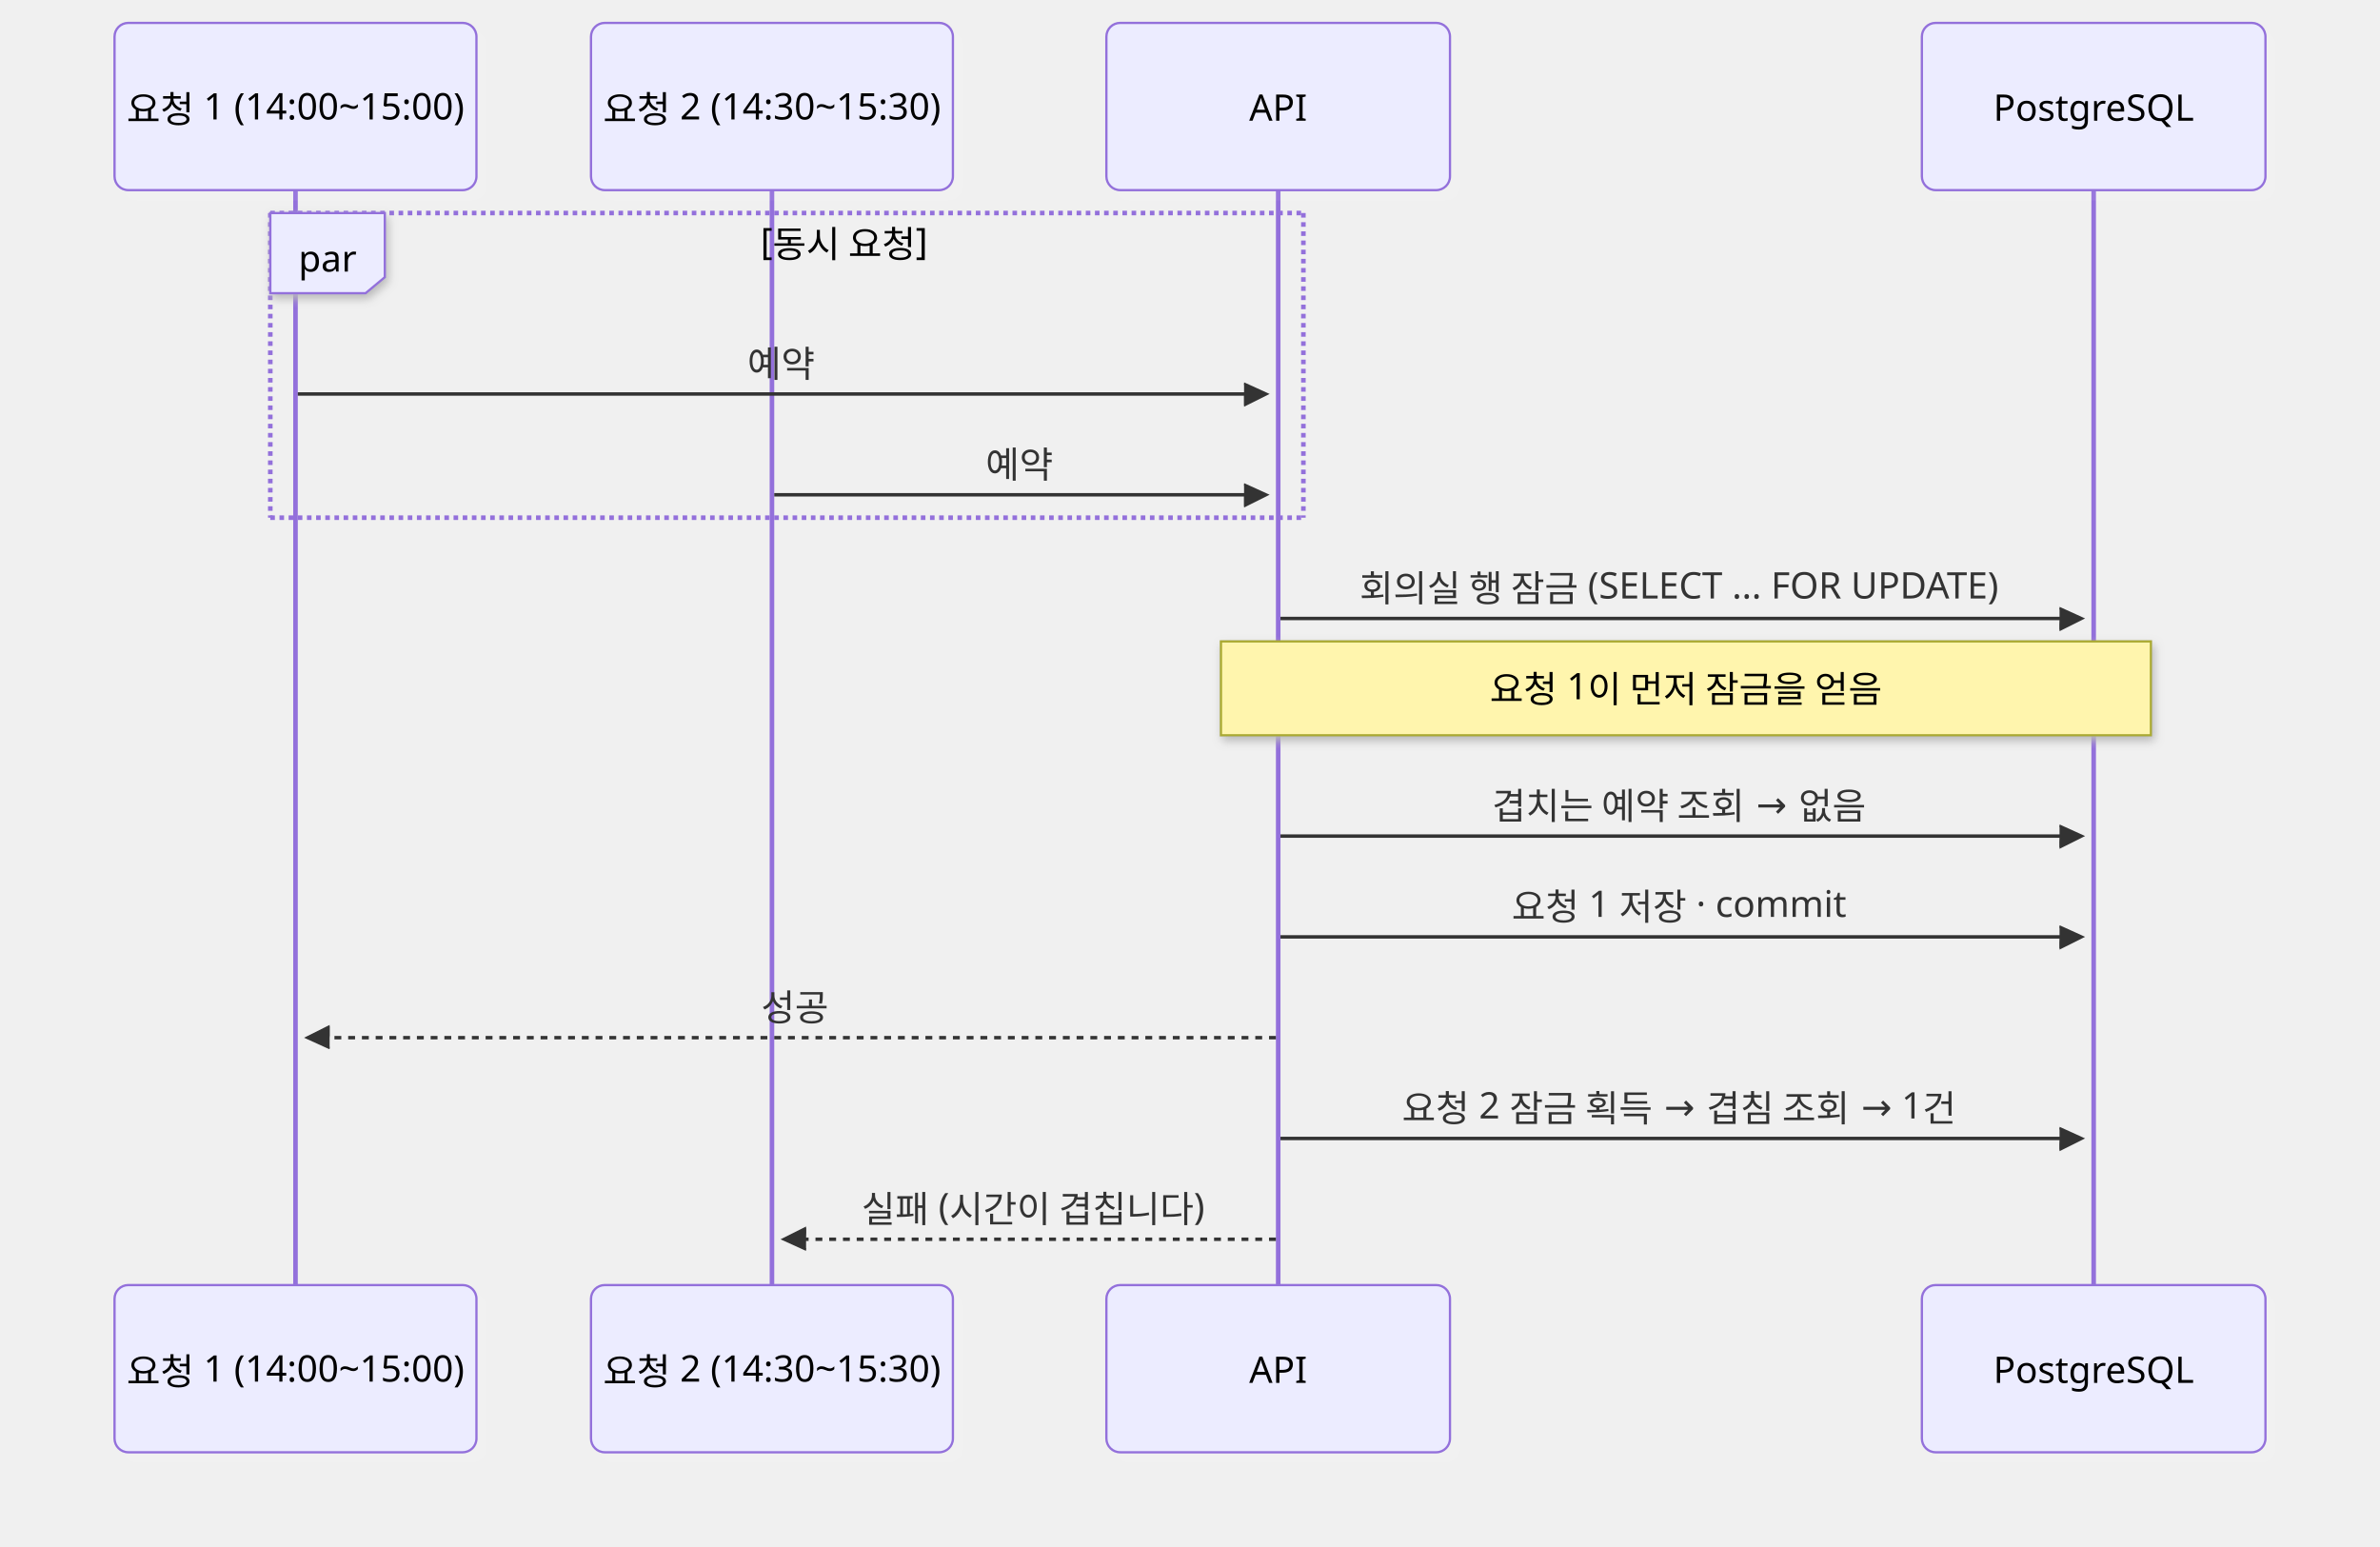
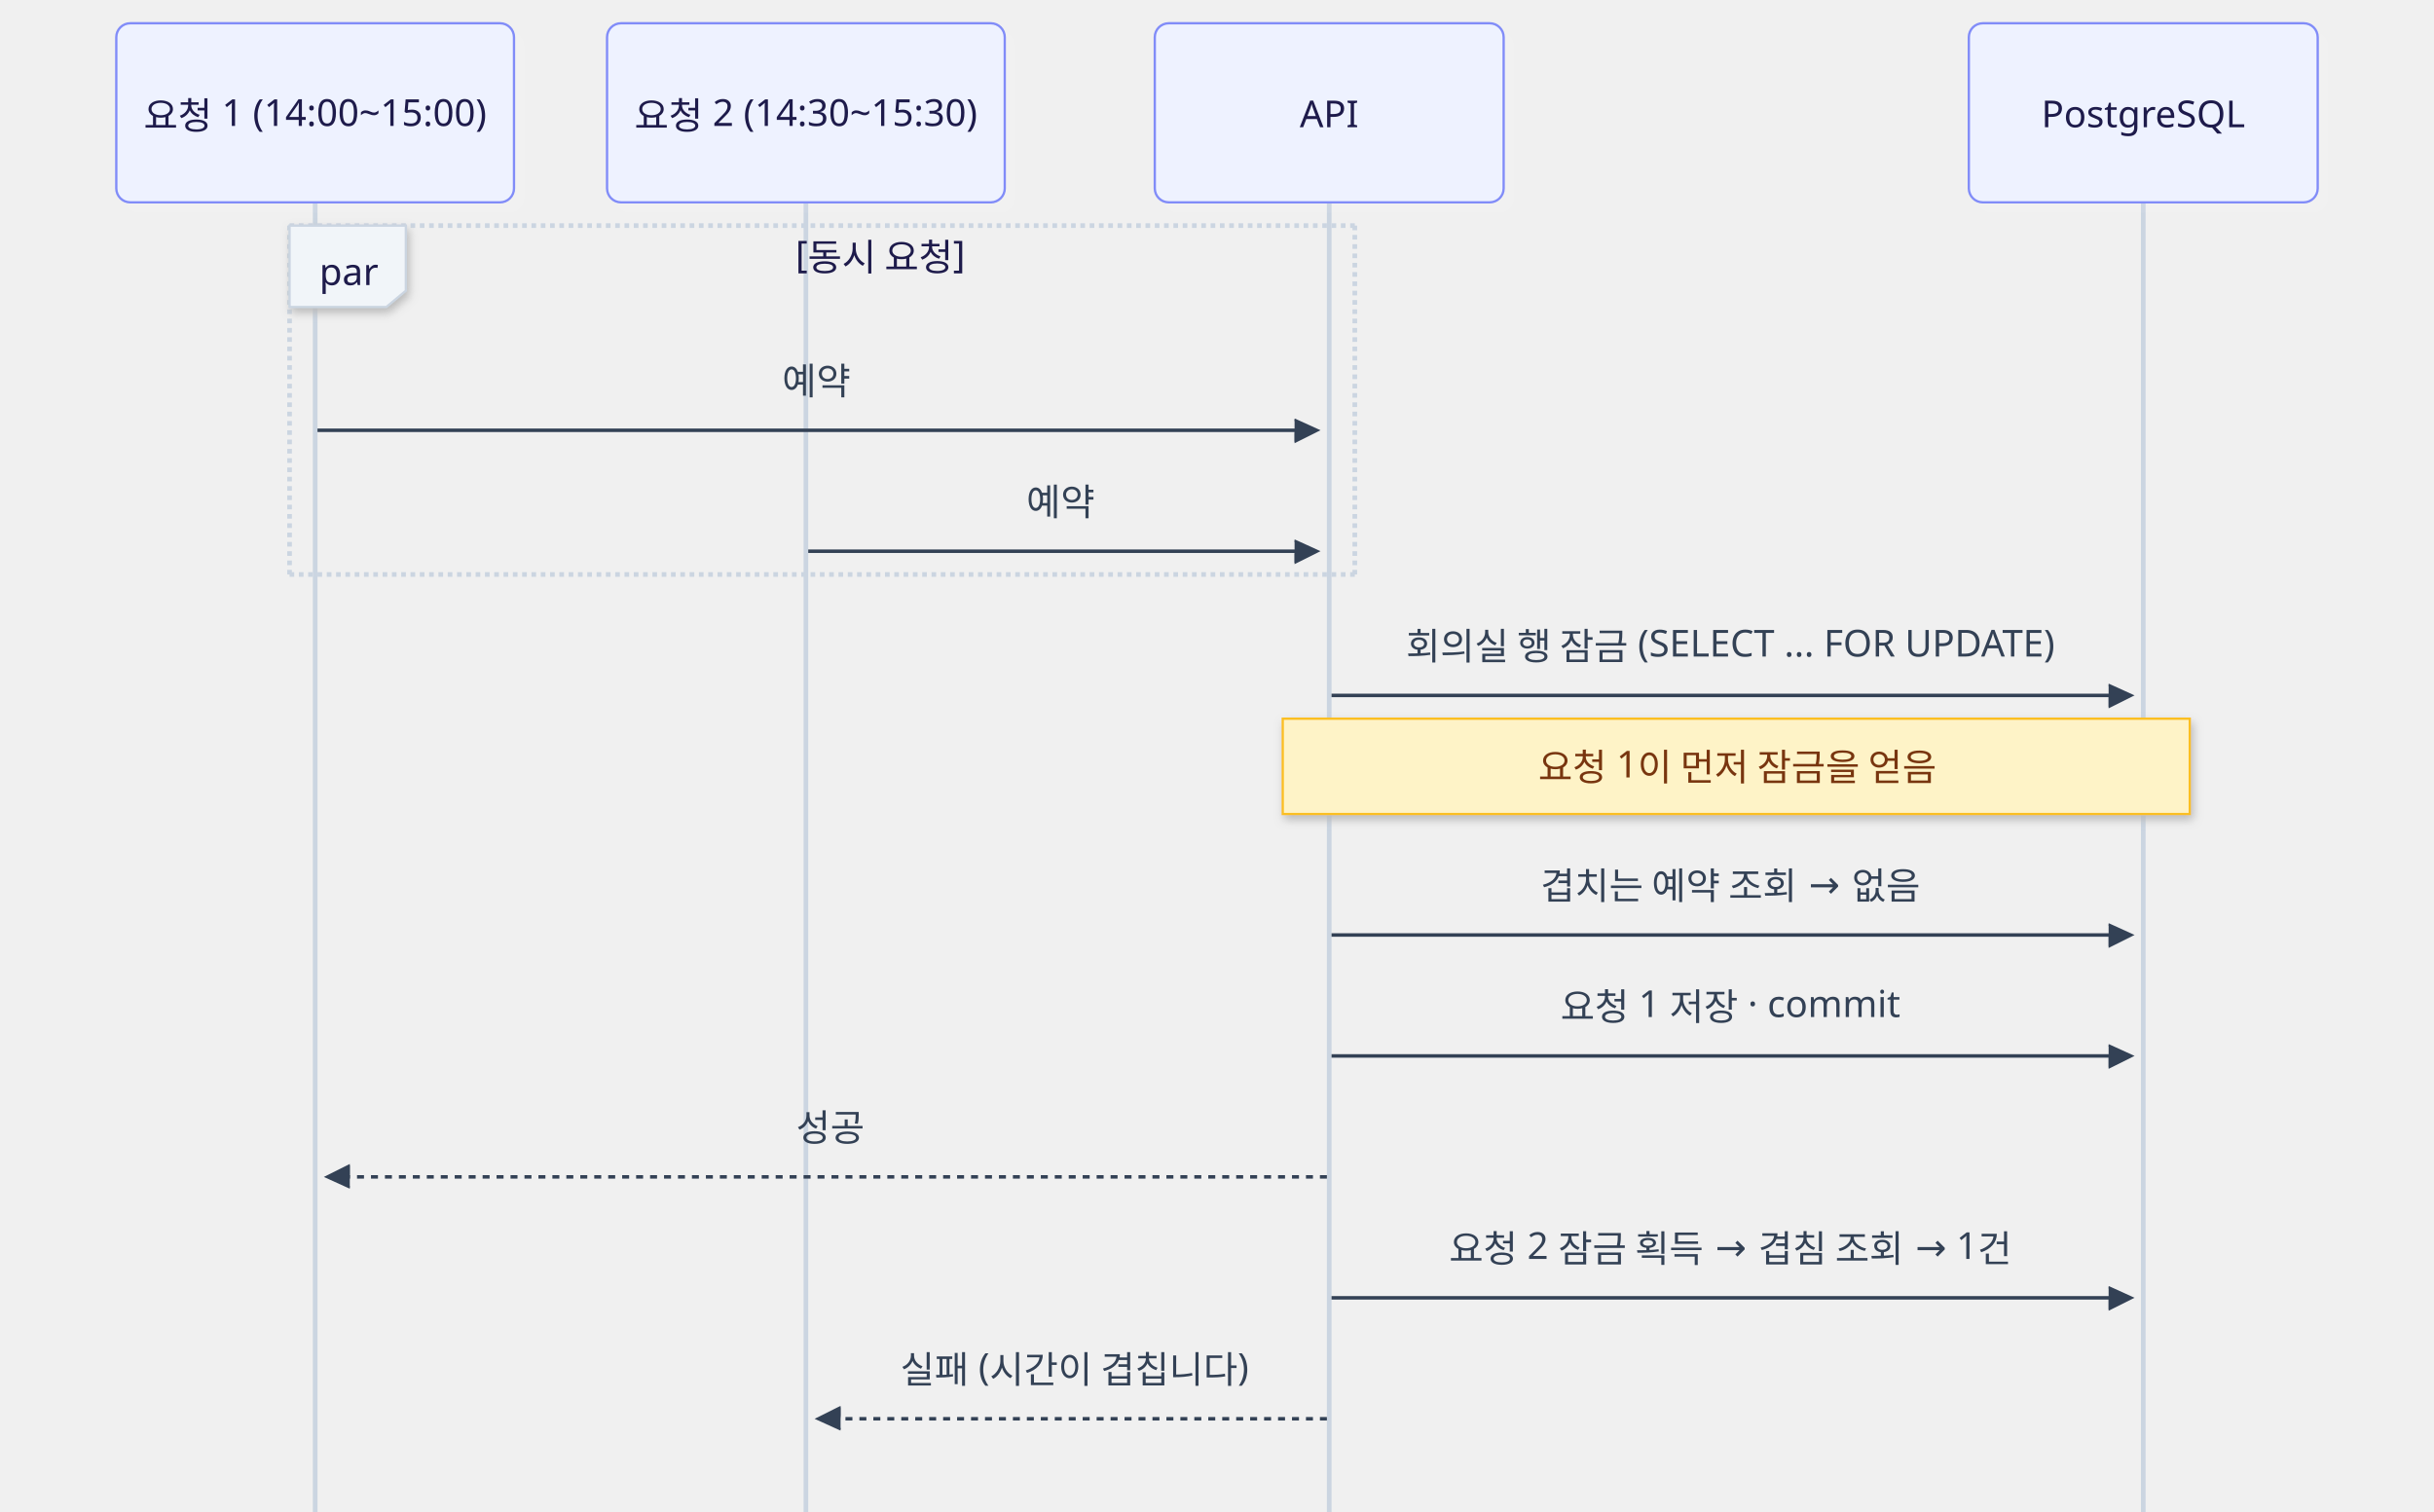
- <svg xmlns="http://www.w3.org/2000/svg" id="my-svg" width="100%" style="max-width: 1039px; background-color: white;" viewBox="-50 -10 1039 675" role="graphics-document document" aria-roledescription="sequence">
+ <svg xmlns="http://www.w3.org/2000/svg" id="my-svg" width="100%" style="max-width: 1046.5px; background-color: white;" viewBox="-50 -10 1046.5 650" role="graphics-document document" aria-roledescription="sequence">
  <g>
-     <rect x="789" y="551" fill="#eaeaea" stroke="#666" width="150" height="73" name="DB" rx="6" ry="6" class="actor actor-bottom" data-look="neo" filter="url(#my-svg-drop-shadow)" />
-     <text x="864" y="587.5" dominant-baseline="central" alignment-baseline="central" class="actor actor-box" style="text-anchor: middle; font-size: 16px; font-weight: 400;">
-       <tspan x="864" dy="0">PostgreSQL</tspan>
-     </text>
-   </g>
-   <g>
-     <rect x="433" y="551" fill="#eaeaea" stroke="#666" width="150" height="73" name="API" rx="6" ry="6" class="actor actor-bottom" data-look="neo" filter="url(#my-svg-drop-shadow)" />
-     <text x="508" y="587.5" dominant-baseline="central" alignment-baseline="central" class="actor actor-box" style="text-anchor: middle; font-size: 16px; font-weight: 400;">
-       <tspan x="508" dy="0">API</tspan>
-     </text>
-   </g>
-   <g>
-     <rect x="208" y="551" fill="#eaeaea" stroke="#666" width="158" height="73" name="R2" rx="6" ry="6" class="actor actor-bottom" data-look="neo" filter="url(#my-svg-drop-shadow)" />
-     <text x="287" y="587.5" dominant-baseline="central" alignment-baseline="central" class="actor actor-box" style="text-anchor: middle; font-size: 16px; font-weight: 400;">
-       <tspan x="287" dy="0">요청 2 (14:30~15:30)</tspan>
-     </text>
-   </g>
-   <g>
-     <rect x="0" y="551" fill="#eaeaea" stroke="#666" width="158" height="73" name="R1" rx="6" ry="6" class="actor actor-bottom" data-look="neo" filter="url(#my-svg-drop-shadow)" />
-     <text x="79" y="587.5" dominant-baseline="central" alignment-baseline="central" class="actor actor-box" style="text-anchor: middle; font-size: 16px; font-weight: 400;">
-       <tspan x="79" dy="0">요청 1 (14:00~15:00)</tspan>
-     </text>
-   </g>
-   <g>
-     <line id="actor3" x1="864" y1="73" x2="864" y2="551" class="actor-line 200" stroke-width="0.5px" stroke="#999" name="DB" data-et="life-line" data-id="DB" />
+     <line id="actor3" x1="871.5" y1="77" x2="871.5" y2="2000" class="actor-line 200" stroke-width="0.5px" stroke="#999" name="DB" data-et="life-line" data-id="DB" />
    <g id="root-3" data-look="neo" data-et="participant" data-type="participant" data-id="DB">
-       <rect x="789" y="0" fill="#eaeaea" stroke="#666" width="150" height="73" name="DB" rx="6" ry="6" class="actor actor-top" data-look="neo" filter="url(#my-svg-drop-shadow)" />
-       <text x="864" y="36.5" dominant-baseline="central" alignment-baseline="central" class="actor actor-box" style="text-anchor: middle; font-size: 16px; font-weight: 400;">
-         <tspan x="864" dy="0">PostgreSQL</tspan>
+       <rect x="796.5" y="0" fill="#eaeaea" stroke="#666" width="150" height="77" name="DB" rx="6" ry="6" class="actor actor-top" data-look="neo" filter="url(#my-svg-drop-shadow)" />
+       <text x="871.5" y="38.5" dominant-baseline="central" alignment-baseline="central" class="actor actor-box" style="text-anchor: middle; font-size: 16px; font-weight: 400; font-family: Pretendard, &quot;Malgun Gothic&quot;, &quot;Apple SD Gothic Neo&quot;, &quot;Noto Sans KR&quot;, sans-serif;">
+         <tspan x="871.5" dy="0">PostgreSQL</tspan>
      </text>
    </g>
  </g>
  <g>
-     <line id="actor2" x1="508" y1="73" x2="508" y2="551" class="actor-line 200" stroke-width="0.5px" stroke="#999" name="API" data-et="life-line" data-id="API" />
+     <line id="actor2" x1="521.5" y1="77" x2="521.5" y2="2000" class="actor-line 200" stroke-width="0.5px" stroke="#999" name="API" data-et="life-line" data-id="API" />
    <g id="root-2" data-look="neo" data-et="participant" data-type="participant" data-id="API">
-       <rect x="433" y="0" fill="#eaeaea" stroke="#666" width="150" height="73" name="API" rx="6" ry="6" class="actor actor-top" data-look="neo" filter="url(#my-svg-drop-shadow)" />
-       <text x="508" y="36.5" dominant-baseline="central" alignment-baseline="central" class="actor actor-box" style="text-anchor: middle; font-size: 16px; font-weight: 400;">
-         <tspan x="508" dy="0">API</tspan>
+       <rect x="446.5" y="0" fill="#eaeaea" stroke="#666" width="150" height="77" name="API" rx="6" ry="6" class="actor actor-top" data-look="neo" filter="url(#my-svg-drop-shadow)" />
+       <text x="521.5" y="38.5" dominant-baseline="central" alignment-baseline="central" class="actor actor-box" style="text-anchor: middle; font-size: 16px; font-weight: 400; font-family: Pretendard, &quot;Malgun Gothic&quot;, &quot;Apple SD Gothic Neo&quot;, &quot;Noto Sans KR&quot;, sans-serif;">
+         <tspan x="521.5" dy="0">API</tspan>
      </text>
    </g>
  </g>
  <g>
-     <line id="actor1" x1="287" y1="73" x2="287" y2="551" class="actor-line 200" stroke-width="0.5px" stroke="#999" name="R2" data-et="life-line" data-id="R2" />
+     <line id="actor1" x1="296.5" y1="77" x2="296.5" y2="2000" class="actor-line 200" stroke-width="0.5px" stroke="#999" name="R2" data-et="life-line" data-id="R2" />
    <g id="root-1" data-look="neo" data-et="participant" data-type="participant" data-id="R2">
-       <rect x="208" y="0" fill="#eaeaea" stroke="#666" width="158" height="73" name="R2" rx="6" ry="6" class="actor actor-top" data-look="neo" filter="url(#my-svg-drop-shadow)" />
-       <text x="287" y="36.5" dominant-baseline="central" alignment-baseline="central" class="actor actor-box" style="text-anchor: middle; font-size: 16px; font-weight: 400;">
-         <tspan x="287" dy="0">요청 2 (14:30~15:30)</tspan>
+       <rect x="211" y="0" fill="#eaeaea" stroke="#666" width="171" height="77" name="R2" rx="6" ry="6" class="actor actor-top" data-look="neo" filter="url(#my-svg-drop-shadow)" />
+       <text x="296.5" y="38.5" dominant-baseline="central" alignment-baseline="central" class="actor actor-box" style="text-anchor: middle; font-size: 16px; font-weight: 400; font-family: Pretendard, &quot;Malgun Gothic&quot;, &quot;Apple SD Gothic Neo&quot;, &quot;Noto Sans KR&quot;, sans-serif;">
+         <tspan x="296.5" dy="0">요청 2 (14:30~15:30)</tspan>
      </text>
    </g>
  </g>
  <g>
-     <line id="actor0" x1="79" y1="73" x2="79" y2="551" class="actor-line 200" stroke-width="0.5px" stroke="#999" name="R1" data-et="life-line" data-id="R1" />
+     <line id="actor0" x1="85.5" y1="77" x2="85.5" y2="2000" class="actor-line 200" stroke-width="0.5px" stroke="#999" name="R1" data-et="life-line" data-id="R1" />
    <g id="root-0" data-look="neo" data-et="participant" data-type="participant" data-id="R1">
-       <rect x="0" y="0" fill="#eaeaea" stroke="#666" width="158" height="73" name="R1" rx="6" ry="6" class="actor actor-top" data-look="neo" filter="url(#my-svg-drop-shadow)" />
-       <text x="79" y="36.5" dominant-baseline="central" alignment-baseline="central" class="actor actor-box" style="text-anchor: middle; font-size: 16px; font-weight: 400;">
-         <tspan x="79" dy="0">요청 1 (14:00~15:00)</tspan>
+       <rect x="0" y="0" fill="#eaeaea" stroke="#666" width="171" height="77" name="R1" rx="6" ry="6" class="actor actor-top" data-look="neo" filter="url(#my-svg-drop-shadow)" />
+       <text x="85.5" y="38.5" dominant-baseline="central" alignment-baseline="central" class="actor actor-box" style="text-anchor: middle; font-size: 16px; font-weight: 400; font-family: Pretendard, &quot;Malgun Gothic&quot;, &quot;Apple SD Gothic Neo&quot;, &quot;Noto Sans KR&quot;, sans-serif;">
+         <tspan x="85.5" dy="0">요청 1 (14:00~15:00)</tspan>
      </text>
    </g>
  </g>
-   <style>#my-svg{font-family:Pretendard,Malgun Gothic,Apple SD Gothic Neo,sans-serif;font-size:16px;fill:#333;}@keyframes edge-animation-frame{from{stroke-dashoffset:0;}}@keyframes dash{to{stroke-dashoffset:0;}}#my-svg .edge-animation-slow{stroke-dasharray:9,5!important;stroke-dashoffset:900;animation:dash 50s linear infinite;stroke-linecap:round;}#my-svg .edge-animation-fast{stroke-dasharray:9,5!important;stroke-dashoffset:900;animation:dash 20s linear infinite;stroke-linecap:round;}#my-svg .error-icon{fill:#552222;}#my-svg .error-text{fill:#552222;stroke:#552222;}#my-svg .edge-thickness-normal{stroke-width:1px;}#my-svg .edge-thickness-thick{stroke-width:3.5px;}#my-svg .edge-pattern-solid{stroke-dasharray:0;}#my-svg .edge-thickness-invisible{stroke-width:0;fill:none;}#my-svg .edge-pattern-dashed{stroke-dasharray:3;}#my-svg .edge-pattern-dotted{stroke-dasharray:2;}#my-svg .marker{fill:#333333;stroke:#333333;}#my-svg .marker.cross{stroke:#333333;}#my-svg svg{font-family:Pretendard,Malgun Gothic,Apple SD Gothic Neo,sans-serif;font-size:16px;}#my-svg p{margin:0;}#my-svg .actor{stroke:#9370DB;fill:#ECECFF;stroke-width:1;}#my-svg rect.actor.outer-path[data-look="neo"]{filter:drop-shadow(1px 2px 2px rgba(185, 185, 185, 1));}#my-svg rect.note[data-look="neo"]{stroke:#aaaa33;fill:#fff5ad;filter:drop-shadow(1px 2px 2px rgba(185, 185, 185, 1));}#my-svg text.actor&gt;tspan{fill:black;stroke:none;}#my-svg .actor-line{stroke:#9370DB;}#my-svg .innerArc{stroke-width:1.5;stroke-dasharray:none;}#my-svg .messageLine0{stroke-width:1.5;stroke-dasharray:none;stroke:#333;}#my-svg .messageLine1{stroke-width:1.5;stroke-dasharray:2,2;stroke:#333;}#my-svg [id$="-arrowhead"] path{fill:#333;stroke:#333;}#my-svg .sequenceNumber{fill:white;}#my-svg [id$="-sequencenumber"]{fill:#333;}#my-svg [id$="-crosshead"] path{fill:#333;stroke:#333;}#my-svg .messageText{fill:#333;stroke:none;}#my-svg .labelBox{stroke:#9370DB;fill:#ECECFF;filter:drop-shadow(1px 2px 2px rgba(185, 185, 185, 1));}#my-svg .labelText,#my-svg .labelText&gt;tspan{fill:black;stroke:none;}#my-svg .loopText,#my-svg .loopText&gt;tspan{fill:black;stroke:none;}#my-svg .sectionTitle,#my-svg .sectionTitle&gt;tspan{fill:black;stroke:none;}#my-svg .loopLine{stroke-width:2px;stroke-dasharray:2,2;stroke:#9370DB;fill:#9370DB;}#my-svg .note{stroke:#aaaa33;fill:#fff5ad;}#my-svg .noteText,#my-svg .noteText&gt;tspan{fill:black;stroke:none;}#my-svg .activation0{fill:#f4f4f4;stroke:#666;}#my-svg .activation1{fill:#f4f4f4;stroke:#666;}#my-svg .activation2{fill:#f4f4f4;stroke:#666;}#my-svg .actorPopupMenu{position:absolute;}#my-svg .actorPopupMenuPanel{position:absolute;fill:#ECECFF;box-shadow:0px 8px 16px 0px rgba(0,0,0,0.2);filter:drop-shadow(3px 5px 2px rgb(0 0 0 / 0.4));}#my-svg .actor-man circle,#my-svg line{fill:#ECECFF;stroke-width:2px;}#my-svg g rect.rect{filter:drop-shadow(1px 2px 2px rgba(185, 185, 185, 1));stroke:#9370DB;}#my-svg .node .neo-node{stroke:#9370DB;}#my-svg [data-look="neo"].node rect,#my-svg [data-look="neo"].cluster rect,#my-svg [data-look="neo"].node polygon{stroke:#9370DB;filter:drop-shadow(1px 2px 2px rgba(185, 185, 185, 1));}#my-svg [data-look="neo"].swimlane.cluster rect{filter:none;}#my-svg [data-look="neo"].node path{stroke:#9370DB;stroke-width:1px;}#my-svg [data-look="neo"].node .outer-path{filter:drop-shadow(1px 2px 2px rgba(185, 185, 185, 1));}#my-svg [data-look="neo"].node .neo-line path{stroke:#9370DB;filter:none;}#my-svg [data-look="neo"].node circle{stroke:#9370DB;filter:drop-shadow(1px 2px 2px rgba(185, 185, 185, 1));}#my-svg [data-look="neo"].node circle .state-start{fill:#000000;}#my-svg [data-look="neo"].icon-shape .icon{fill:#9370DB;filter:drop-shadow(1px 2px 2px rgba(185, 185, 185, 1));}#my-svg [data-look="neo"].icon-shape .icon-neo path{stroke:#9370DB;filter:drop-shadow(1px 2px 2px rgba(185, 185, 185, 1));}#my-svg :root{--mermaid-font-family:"trebuchet ms",verdana,arial,sans-serif;}</style>
+   <style>#my-svg{font-family:Pretendard,Malgun Gothic,Apple SD Gothic Neo,Noto Sans KR,sans-serif;font-size:14px;fill:#1e293b;}@keyframes edge-animation-frame{from{stroke-dashoffset:0;}}@keyframes dash{to{stroke-dashoffset:0;}}#my-svg .edge-animation-slow{stroke-dasharray:9,5!important;stroke-dashoffset:900;animation:dash 50s linear infinite;stroke-linecap:round;}#my-svg .edge-animation-fast{stroke-dasharray:9,5!important;stroke-dashoffset:900;animation:dash 20s linear infinite;stroke-linecap:round;}#my-svg .error-icon{fill:#f8fafc;}#my-svg .error-text{fill:#070503;stroke:#070503;}#my-svg .edge-thickness-normal{stroke-width:1px;}#my-svg .edge-thickness-thick{stroke-width:3.5px;}#my-svg .edge-pattern-solid{stroke-dasharray:0;}#my-svg .edge-thickness-invisible{stroke-width:0;fill:none;}#my-svg .edge-pattern-dashed{stroke-dasharray:3;}#my-svg .edge-pattern-dotted{stroke-dasharray:2;}#my-svg .marker{fill:#64748b;stroke:#64748b;}#my-svg .marker.cross{stroke:#64748b;}#my-svg svg{font-family:Pretendard,Malgun Gothic,Apple SD Gothic Neo,Noto Sans KR,sans-serif;font-size:14px;}#my-svg p{margin:0;}#my-svg .actor{stroke:#818cf8;fill:#eef2ff;stroke-width:1;}#my-svg rect.actor.outer-path[data-look="neo"]{filter:drop-shadow( 1px 2px 2px rgba(185,185,185,1));}#my-svg rect.note[data-look="neo"]{stroke:#fbbf24;fill:#fef3c7;filter:drop-shadow( 1px 2px 2px rgba(185,185,185,1));}#my-svg text.actor&gt;tspan{fill:#1e1b4b;stroke:none;}#my-svg .actor-line{stroke:#cbd5e1;}#my-svg .innerArc{stroke-width:1.5;stroke-dasharray:none;}#my-svg .messageLine0{stroke-width:1.5;stroke-dasharray:none;stroke:#334155;}#my-svg .messageLine1{stroke-width:1.5;stroke-dasharray:2,2;stroke:#334155;}#my-svg [id$="-arrowhead"] path{fill:#334155;stroke:#334155;}#my-svg .sequenceNumber{fill:#9b8b74;}#my-svg [id$="-sequencenumber"]{fill:#334155;}#my-svg [id$="-crosshead"] path{fill:#334155;stroke:#334155;}#my-svg .messageText{fill:#334155;stroke:none;}#my-svg .labelBox{stroke:#cbd5e1;fill:#f1f5f9;filter:drop-shadow( 1px 2px 2px rgba(185,185,185,1));}#my-svg .labelText,#my-svg .labelText&gt;tspan{fill:#1e1b4b;stroke:none;}#my-svg .loopText,#my-svg .loopText&gt;tspan{fill:#1e1b4b;stroke:none;}#my-svg .sectionTitle,#my-svg .sectionTitle&gt;tspan{fill:#1e1b4b;stroke:none;}#my-svg .loopLine{stroke-width:2px;stroke-dasharray:2,2;stroke:#cbd5e1;fill:#cbd5e1;}#my-svg .note{stroke:#fbbf24;fill:#fef3c7;}#my-svg .noteText,#my-svg .noteText&gt;tspan{fill:#78350f;stroke:none;}#my-svg .activation0{fill:#e0e7ff;stroke:#818cf8;}#my-svg .activation1{fill:#e0e7ff;stroke:#818cf8;}#my-svg .activation2{fill:#e0e7ff;stroke:#818cf8;}#my-svg .actorPopupMenu{position:absolute;}#my-svg .actorPopupMenuPanel{position:absolute;fill:#eef2ff;box-shadow:0px 8px 16px 0px rgba(0,0,0,0.2);filter:drop-shadow(3px 5px 2px rgb(0 0 0 / 0.4));}#my-svg .actor-man circle,#my-svg line{fill:#eef2ff;stroke-width:2px;}#my-svg g rect.rect{filter:drop-shadow( 1px 2px 2px rgba(185,185,185,1));stroke:#818cf8;}#my-svg .node .neo-node{stroke:#818cf8;}#my-svg [data-look="neo"].node rect,#my-svg [data-look="neo"].cluster rect,#my-svg [data-look="neo"].node polygon{stroke:#818cf8;filter:drop-shadow( 1px 2px 2px rgba(185,185,185,1));}#my-svg [data-look="neo"].swimlane.cluster rect{filter:none;}#my-svg [data-look="neo"].node path{stroke:#818cf8;stroke-width:1px;}#my-svg [data-look="neo"].node .outer-path{filter:drop-shadow( 1px 2px 2px rgba(185,185,185,1));}#my-svg [data-look="neo"].node .neo-line path{stroke:#818cf8;filter:none;}#my-svg [data-look="neo"].node circle{stroke:#818cf8;filter:drop-shadow( 1px 2px 2px rgba(185,185,185,1));}#my-svg [data-look="neo"].node circle .state-start{fill:#000000;}#my-svg [data-look="neo"].icon-shape .icon{fill:#818cf8;filter:drop-shadow( 1px 2px 2px rgba(185,185,185,1));}#my-svg [data-look="neo"].icon-shape .icon-neo path{stroke:#818cf8;filter:drop-shadow( 1px 2px 2px rgba(185,185,185,1));}#my-svg :root{--mermaid-font-family:Pretendard,Malgun Gothic,Apple SD Gothic Neo,Noto Sans KR,sans-serif;}</style>
  <g />
  <defs>
    <symbol id="my-svg-computer" width="24" height="24">
      <path transform="scale(.5)" d="M2 2v13h20v-13h-20zm18 11h-16v-9h16v9zm-10.228 6l.466-1h3.524l.467 1h-4.457zm14.228 3h-24l2-6h2.104l-1.33 4h18.45l-1.297-4h2.073l2 6zm-5-10h-14v-7h14v7z" />
    </symbol>
  </defs>
  <defs>
    <symbol id="my-svg-database" fill-rule="evenodd" clip-rule="evenodd">
      <path transform="scale(.5)" d="M12.258.001l.256.004.255.005.253.008.251.01.249.012.247.015.246.016.242.019.241.02.239.023.236.024.233.027.231.028.229.031.225.032.223.034.22.036.217.038.214.04.211.041.208.043.205.045.201.046.198.048.194.05.191.051.187.053.183.054.18.056.175.057.172.059.168.06.163.061.16.063.155.064.15.066.074.033.073.033.071.034.07.034.069.035.068.035.067.035.066.035.064.036.064.036.062.036.06.036.06.037.058.037.058.037.055.038.055.038.053.038.052.038.051.039.05.039.048.039.047.039.045.04.044.04.043.04.041.04.04.041.039.041.037.041.036.041.034.041.033.042.032.042.03.042.029.042.027.042.026.043.024.043.023.043.021.043.02.043.018.044.017.043.015.044.013.044.012.044.011.045.009.044.007.045.006.045.004.045.002.045.001.045v17l-.001.045-.002.045-.004.045-.006.045-.007.045-.009.044-.011.045-.012.044-.013.044-.015.044-.017.043-.018.044-.02.043-.021.043-.023.043-.024.043-.026.043-.027.042-.029.042-.03.042-.032.042-.033.042-.034.041-.036.041-.037.041-.039.041-.04.041-.041.04-.043.04-.044.04-.045.04-.047.039-.048.039-.05.039-.051.039-.052.038-.053.038-.055.038-.055.038-.058.037-.058.037-.06.037-.06.036-.062.036-.064.036-.064.036-.066.035-.067.035-.068.035-.069.035-.07.034-.071.034-.073.033-.074.033-.15.066-.155.064-.16.063-.163.061-.168.06-.172.059-.175.057-.18.056-.183.054-.187.053-.191.051-.194.05-.198.048-.201.046-.205.045-.208.043-.211.041-.214.04-.217.038-.22.036-.223.034-.225.032-.229.031-.231.028-.233.027-.236.024-.239.023-.241.02-.242.019-.246.016-.247.015-.249.012-.251.01-.253.008-.255.005-.256.004-.258.001-.258-.001-.256-.004-.255-.005-.253-.008-.251-.01-.249-.012-.247-.015-.245-.016-.243-.019-.241-.02-.238-.023-.236-.024-.234-.027-.231-.028-.228-.031-.226-.032-.223-.034-.22-.036-.217-.038-.214-.04-.211-.041-.208-.043-.204-.045-.201-.046-.198-.048-.195-.05-.19-.051-.187-.053-.184-.054-.179-.056-.176-.057-.172-.059-.167-.06-.164-.061-.159-.063-.155-.064-.151-.066-.074-.033-.072-.033-.072-.034-.07-.034-.069-.035-.068-.035-.067-.035-.066-.035-.064-.036-.063-.036-.062-.036-.061-.036-.06-.037-.058-.037-.057-.037-.056-.038-.055-.038-.053-.038-.052-.038-.051-.039-.049-.039-.049-.039-.046-.039-.046-.04-.044-.04-.043-.04-.041-.04-.04-.041-.039-.041-.037-.041-.036-.041-.034-.041-.033-.042-.032-.042-.03-.042-.029-.042-.027-.042-.026-.043-.024-.043-.023-.043-.021-.043-.02-.043-.018-.044-.017-.043-.015-.044-.013-.044-.012-.044-.011-.045-.009-.044-.007-.045-.006-.045-.004-.045-.002-.045-.001-.045v-17l.001-.045.002-.045.004-.045.006-.045.007-.045.009-.044.011-.045.012-.044.013-.044.015-.044.017-.043.018-.044.02-.043.021-.043.023-.043.024-.043.026-.043.027-.042.029-.042.03-.042.032-.042.033-.042.034-.041.036-.041.037-.041.039-.041.04-.041.041-.04.043-.04.044-.04.046-.04.046-.039.049-.039.049-.039.051-.039.052-.038.053-.038.055-.038.056-.038.057-.037.058-.037.06-.037.061-.036.062-.036.063-.036.064-.036.066-.035.067-.035.068-.035.069-.035.07-.034.072-.034.072-.033.074-.033.151-.066.155-.064.159-.063.164-.061.167-.06.172-.059.176-.057.179-.056.184-.054.187-.053.19-.051.195-.05.198-.048.201-.046.204-.045.208-.043.211-.041.214-.04.217-.038.22-.036.223-.034.226-.032.228-.031.231-.028.234-.027.236-.024.238-.023.241-.02.243-.019.245-.016.247-.015.249-.012.251-.01.253-.008.255-.005.256-.004.258-.001.258.001zm-9.258 20.499v.01l.001.021.003.021.004.022.005.021.006.022.007.022.009.023.01.022.011.023.012.023.013.023.015.023.016.024.017.023.018.024.019.024.021.024.022.025.023.024.024.025.052.049.056.05.061.051.066.051.07.051.075.051.079.052.084.052.088.052.092.052.097.052.102.051.105.052.11.052.114.051.119.051.123.051.127.05.131.05.135.05.139.048.144.049.147.047.152.047.155.047.16.045.163.045.167.043.171.043.176.041.178.041.183.039.187.039.19.037.194.035.197.035.202.033.204.031.209.03.212.029.216.027.219.025.222.024.226.021.23.02.233.018.236.016.24.015.243.012.246.01.249.008.253.005.256.004.259.001.26-.001.257-.004.254-.005.25-.008.247-.011.244-.012.241-.014.237-.016.233-.018.231-.021.226-.021.224-.024.22-.026.216-.027.212-.028.21-.031.205-.031.202-.034.198-.034.194-.036.191-.037.187-.039.183-.04.179-.04.175-.042.172-.043.168-.044.163-.045.16-.046.155-.046.152-.047.148-.048.143-.049.139-.049.136-.05.131-.05.126-.05.123-.051.118-.052.114-.051.11-.052.106-.052.101-.052.096-.052.092-.052.088-.053.083-.051.079-.052.074-.052.07-.051.065-.051.06-.051.056-.05.051-.05.023-.024.023-.025.021-.024.02-.024.019-.024.018-.024.017-.024.015-.023.014-.024.013-.023.012-.023.01-.023.01-.022.008-.022.006-.022.006-.022.004-.022.004-.021.001-.021.001-.021v-4.127l-.077.055-.08.053-.083.054-.085.053-.087.052-.09.052-.093.051-.095.05-.097.05-.1.049-.102.049-.105.048-.106.047-.109.047-.111.046-.114.045-.115.045-.118.044-.12.043-.122.042-.124.042-.126.041-.128.04-.13.04-.132.038-.134.038-.135.037-.138.037-.139.035-.142.035-.143.034-.144.033-.147.032-.148.031-.15.03-.151.03-.153.029-.154.027-.156.027-.158.026-.159.025-.161.024-.162.023-.163.022-.165.021-.166.02-.167.019-.169.018-.169.017-.171.016-.173.015-.173.014-.175.013-.175.012-.177.011-.178.01-.179.008-.179.008-.181.006-.182.005-.182.004-.184.003-.184.002h-.37l-.184-.002-.184-.003-.182-.004-.182-.005-.181-.006-.179-.008-.179-.008-.178-.01-.176-.011-.176-.012-.175-.013-.173-.014-.172-.015-.171-.016-.17-.017-.169-.018-.167-.019-.166-.02-.165-.021-.163-.022-.162-.023-.161-.024-.159-.025-.157-.026-.156-.027-.155-.027-.153-.029-.151-.03-.15-.03-.148-.031-.146-.032-.145-.033-.143-.034-.141-.035-.14-.035-.137-.037-.136-.037-.134-.038-.132-.038-.13-.04-.128-.04-.126-.041-.124-.042-.122-.042-.12-.044-.117-.043-.116-.045-.113-.045-.112-.046-.109-.047-.106-.047-.105-.048-.102-.049-.1-.049-.097-.05-.095-.05-.093-.052-.09-.051-.087-.052-.085-.053-.083-.054-.08-.054-.077-.054v4.127zm0-5.654v.011l.001.021.003.021.004.021.005.022.006.022.007.022.009.022.01.022.011.023.012.023.013.023.015.024.016.023.017.024.018.024.019.024.021.024.022.024.023.025.024.024.052.05.056.05.061.05.066.051.07.051.075.052.079.051.084.052.088.052.092.052.097.052.102.052.105.052.11.051.114.051.119.052.123.05.127.051.131.05.135.049.139.049.144.048.147.048.152.047.155.046.16.045.163.045.167.044.171.042.176.042.178.04.183.04.187.038.19.037.194.036.197.034.202.033.204.032.209.03.212.028.216.027.219.025.222.024.226.022.23.02.233.018.236.016.24.014.243.012.246.01.249.008.253.006.256.003.259.001.26-.001.257-.003.254-.006.25-.008.247-.01.244-.012.241-.015.237-.016.233-.018.231-.02.226-.022.224-.024.22-.025.216-.027.212-.029.21-.03.205-.032.202-.033.198-.035.194-.036.191-.037.187-.039.183-.039.179-.041.175-.042.172-.043.168-.044.163-.045.16-.045.155-.047.152-.047.148-.048.143-.048.139-.05.136-.049.131-.05.126-.051.123-.051.118-.051.114-.052.11-.052.106-.052.101-.052.096-.052.092-.052.088-.052.083-.052.079-.052.074-.051.07-.052.065-.051.06-.05.056-.051.051-.049.023-.025.023-.024.021-.025.02-.024.019-.024.018-.024.017-.024.015-.023.014-.023.013-.024.012-.022.01-.023.01-.023.008-.022.006-.022.006-.022.004-.021.004-.022.001-.021.001-.021v-4.139l-.077.054-.08.054-.083.054-.085.052-.087.053-.09.051-.093.051-.095.051-.097.05-.1.049-.102.049-.105.048-.106.047-.109.047-.111.046-.114.045-.115.044-.118.044-.12.044-.122.042-.124.042-.126.041-.128.04-.13.039-.132.039-.134.038-.135.037-.138.036-.139.036-.142.035-.143.033-.144.033-.147.033-.148.031-.15.03-.151.03-.153.028-.154.028-.156.027-.158.026-.159.025-.161.024-.162.023-.163.022-.165.021-.166.02-.167.019-.169.018-.169.017-.171.016-.173.015-.173.014-.175.013-.175.012-.177.011-.178.009-.179.009-.179.007-.181.007-.182.005-.182.004-.184.003-.184.002h-.37l-.184-.002-.184-.003-.182-.004-.182-.005-.181-.007-.179-.007-.179-.009-.178-.009-.176-.011-.176-.012-.175-.013-.173-.014-.172-.015-.171-.016-.17-.017-.169-.018-.167-.019-.166-.02-.165-.021-.163-.022-.162-.023-.161-.024-.159-.025-.157-.026-.156-.027-.155-.028-.153-.028-.151-.03-.15-.03-.148-.031-.146-.033-.145-.033-.143-.033-.141-.035-.14-.036-.137-.036-.136-.037-.134-.038-.132-.039-.13-.039-.128-.04-.126-.041-.124-.042-.122-.043-.12-.043-.117-.044-.116-.044-.113-.046-.112-.046-.109-.046-.106-.047-.105-.048-.102-.049-.1-.049-.097-.05-.095-.051-.093-.051-.09-.051-.087-.053-.085-.052-.083-.054-.08-.054-.077-.054v4.139zm0-5.666v.011l.001.02.003.022.004.021.005.022.006.021.007.022.009.023.01.022.011.023.012.023.013.023.015.023.016.024.017.024.018.023.019.024.021.025.022.024.023.024.024.025.052.05.056.05.061.05.066.051.07.051.075.052.079.051.084.052.088.052.092.052.097.052.102.052.105.051.11.052.114.051.119.051.123.051.127.05.131.05.135.05.139.049.144.048.147.048.152.047.155.046.16.045.163.045.167.043.171.043.176.042.178.04.183.04.187.038.19.037.194.036.197.034.202.033.204.032.209.03.212.028.216.027.219.025.222.024.226.021.23.02.233.018.236.017.24.014.243.012.246.01.249.008.253.006.256.003.259.001.26-.001.257-.003.254-.006.25-.008.247-.01.244-.013.241-.014.237-.016.233-.018.231-.02.226-.022.224-.024.22-.025.216-.027.212-.029.21-.03.205-.032.202-.033.198-.035.194-.036.191-.037.187-.039.183-.039.179-.041.175-.042.172-.043.168-.044.163-.045.16-.045.155-.047.152-.047.148-.048.143-.049.139-.049.136-.049.131-.051.126-.05.123-.051.118-.052.114-.051.11-.052.106-.052.101-.052.096-.052.092-.052.088-.052.083-.052.079-.052.074-.052.07-.051.065-.051.06-.051.056-.05.051-.049.023-.025.023-.025.021-.024.02-.024.019-.024.018-.024.017-.024.015-.023.014-.024.013-.023.012-.023.01-.022.01-.023.008-.022.006-.022.006-.022.004-.022.004-.021.001-.021.001-.021v-4.153l-.077.054-.08.054-.083.053-.085.053-.087.053-.09.051-.093.051-.095.051-.097.05-.1.049-.102.048-.105.048-.106.048-.109.046-.111.046-.114.046-.115.044-.118.044-.12.043-.122.043-.124.042-.126.041-.128.04-.13.039-.132.039-.134.038-.135.037-.138.036-.139.036-.142.034-.143.034-.144.033-.147.032-.148.032-.15.03-.151.03-.153.028-.154.028-.156.027-.158.026-.159.024-.161.024-.162.023-.163.023-.165.021-.166.02-.167.019-.169.018-.169.017-.171.016-.173.015-.173.014-.175.013-.175.012-.177.01-.178.01-.179.009-.179.007-.181.006-.182.006-.182.004-.184.003-.184.001-.185.001-.185-.001-.184-.001-.184-.003-.182-.004-.182-.006-.181-.006-.179-.007-.179-.009-.178-.01-.176-.01-.176-.012-.175-.013-.173-.014-.172-.015-.171-.016-.17-.017-.169-.018-.167-.019-.166-.02-.165-.021-.163-.023-.162-.023-.161-.024-.159-.024-.157-.026-.156-.027-.155-.028-.153-.028-.151-.03-.15-.03-.148-.032-.146-.032-.145-.033-.143-.034-.141-.034-.14-.036-.137-.036-.136-.037-.134-.038-.132-.039-.13-.039-.128-.041-.126-.041-.124-.041-.122-.043-.12-.043-.117-.044-.116-.044-.113-.046-.112-.046-.109-.046-.106-.048-.105-.048-.102-.048-.1-.05-.097-.049-.095-.051-.093-.051-.09-.052-.087-.052-.085-.053-.083-.053-.08-.054-.077-.054v4.153zm8.74-8.179l-.257.004-.254.005-.25.008-.247.011-.244.012-.241.014-.237.016-.233.018-.231.021-.226.022-.224.023-.22.026-.216.027-.212.028-.21.031-.205.032-.202.033-.198.034-.194.036-.191.038-.187.038-.183.04-.179.041-.175.042-.172.043-.168.043-.163.045-.16.046-.155.046-.152.048-.148.048-.143.048-.139.049-.136.05-.131.05-.126.051-.123.051-.118.051-.114.052-.11.052-.106.052-.101.052-.096.052-.092.052-.088.052-.083.052-.079.052-.074.051-.07.052-.065.051-.06.05-.056.05-.051.05-.023.025-.023.024-.021.024-.02.025-.019.024-.018.024-.017.023-.015.024-.014.023-.013.023-.012.023-.01.023-.01.022-.008.022-.006.023-.006.021-.004.022-.004.021-.001.021-.001.021.001.021.001.021.004.021.004.022.006.021.006.023.008.022.01.022.01.023.012.023.013.023.014.023.015.024.017.023.018.024.019.024.02.025.021.024.023.024.023.025.051.05.056.05.06.05.065.051.07.052.074.051.079.052.083.052.088.052.092.052.096.052.101.052.106.052.11.052.114.052.118.051.123.051.126.051.131.05.136.05.139.049.143.048.148.048.152.048.155.046.16.046.163.045.168.043.172.043.175.042.179.041.183.04.187.038.191.038.194.036.198.034.202.033.205.032.21.031.212.028.216.027.22.026.224.023.226.022.231.021.233.018.237.016.241.014.244.012.247.011.25.008.254.005.257.004.26.001.26-.001.257-.004.254-.005.25-.008.247-.011.244-.012.241-.014.237-.016.233-.018.231-.021.226-.022.224-.023.22-.026.216-.027.212-.028.21-.031.205-.032.202-.033.198-.034.194-.036.191-.038.187-.038.183-.04.179-.041.175-.042.172-.043.168-.043.163-.045.16-.046.155-.046.152-.048.148-.048.143-.048.139-.049.136-.05.131-.05.126-.051.123-.051.118-.051.114-.052.11-.052.106-.052.101-.052.096-.052.092-.052.088-.052.083-.052.079-.052.074-.051.07-.052.065-.051.06-.05.056-.05.051-.05.023-.025.023-.024.021-.024.02-.025.019-.024.018-.024.017-.023.015-.024.014-.023.013-.023.012-.023.01-.023.01-.022.008-.022.006-.023.006-.021.004-.022.004-.021.001-.021.001-.021-.001-.021-.001-.021-.004-.021-.004-.022-.006-.021-.006-.023-.008-.022-.01-.022-.01-.023-.012-.023-.013-.023-.014-.023-.015-.024-.017-.023-.018-.024-.019-.024-.02-.025-.021-.024-.023-.024-.023-.025-.051-.05-.056-.05-.06-.05-.065-.051-.07-.052-.074-.051-.079-.052-.083-.052-.088-.052-.092-.052-.096-.052-.101-.052-.106-.052-.11-.052-.114-.052-.118-.051-.123-.051-.126-.051-.131-.05-.136-.05-.139-.049-.143-.048-.148-.048-.152-.048-.155-.046-.16-.046-.163-.045-.168-.043-.172-.043-.175-.042-.179-.041-.183-.04-.187-.038-.191-.038-.194-.036-.198-.034-.202-.033-.205-.032-.21-.031-.212-.028-.216-.027-.22-.026-.224-.023-.226-.022-.231-.021-.233-.018-.237-.016-.241-.014-.244-.012-.247-.011-.25-.008-.254-.005-.257-.004-.26-.001-.26.001z" />
    </symbol>
  </defs>
  <defs>
    <symbol id="my-svg-clock" width="24" height="24">
      <path transform="scale(.5)" d="M12 2c5.514 0 10 4.486 10 10s-4.486 10-10 10-10-4.486-10-10 4.486-10 10-10zm0-2c-6.627 0-12 5.373-12 12s5.373 12 12 12 12-5.373 12-12-5.373-12-12-12zm5.848 12.459c.202.038.202.333.001.372-1.907.361-6.045 1.111-6.547 1.111-.719 0-1.301-.582-1.301-1.301 0-.512.77-5.447 1.125-7.445.034-.192.312-.181.343.014l.985 6.238 5.394 1.011z" />
    </symbol>
  </defs>
  <defs>
    <marker id="my-svg-arrowhead" refX="7.9" refY="5" markerUnits="userSpaceOnUse" markerWidth="12" markerHeight="12" orient="auto-start-reverse">
      <path d="M -1 0 L 10 5 L 0 10 z" />
    </marker>
  </defs>
  <defs>
    <marker id="my-svg-crosshead" markerWidth="15" markerHeight="8" orient="auto" refX="4" refY="4.5">
      <path fill="none" stroke="#000000" stroke-width="1pt" d="M 1,2 L 6,7 M 6,2 L 1,7" style="stroke-dasharray: 0, 0;" />
    </marker>
  </defs>
  <defs>
    <marker id="my-svg-filled-head" refX="15.5" refY="7" markerWidth="20" markerHeight="28" orient="auto">
      <path d="M 18,7 L9,13 L14,7 L9,1 Z" />
    </marker>
  </defs>
  <defs>
    <marker id="my-svg-sequencenumber" refX="15" refY="15" markerWidth="60" markerHeight="40" orient="auto">
      <circle cx="15" cy="15" r="6" />
    </marker>
  </defs>
  <defs>
    <marker id="my-svg-solidTopArrowHead" refX="7.9" refY="7.25" markerUnits="userSpaceOnUse" markerWidth="12" markerHeight="12" orient="auto-start-reverse">
      <path d="M 0 0 L 10 8 L 0 8 z" />
    </marker>
  </defs>
  <defs>
    <marker id="my-svg-solidBottomArrowHead" refX="7.9" refY="0.75" markerUnits="userSpaceOnUse" markerWidth="12" markerHeight="12" orient="auto-start-reverse">
      <path d="M 0 0 L 10 0 L 0 8 z" />
    </marker>
  </defs>
  <defs>
    <marker id="my-svg-stickTopArrowHead" refX="7.5" refY="7" markerUnits="userSpaceOnUse" markerWidth="12" markerHeight="12" orient="auto-start-reverse">
      <path d="M 0 0 L 7 7" stroke="black" stroke-width="1.5" fill="none" />
    </marker>
  </defs>
  <defs>
    <marker id="my-svg-stickBottomArrowHead" refX="7.5" refY="0" markerUnits="userSpaceOnUse" markerWidth="12" markerHeight="12" orient="auto-start-reverse">
      <path d="M 0 7 L 7 0" stroke="black" stroke-width="1.5" fill="none" />
    </marker>
  </defs>
  <defs>
    <filter id="my-svg-drop-shadow" height="130%" width="130%">
      <feDropShadow dx="4" dy="4" stdDeviation="0" flood-opacity="0.06" flood-color="#FFFFFF" />
    </filter>
  </defs>
  <g data-et="control-structure" data-id="i3">
-     <line x1="68" y1="83" x2="519" y2="83" class="loopLine" />
-     <line x1="519" y1="83" x2="519" y2="216" class="loopLine" />
-     <line x1="68" y1="216" x2="519" y2="216" class="loopLine" />
-     <line x1="68" y1="83" x2="68" y2="216" class="loopLine" />
-     <polygon points="68,83 118,83 118,111 109.6,118 68,118" class="labelBox" />
-     <text x="93" y="103" text-anchor="middle" dominant-baseline="middle" alignment-baseline="middle" class="labelText" style="font-size: 16px; font-weight: 400;">par</text>
-     <text x="318.5" y="101" text-anchor="middle" class="loopText" style="font-size: 16px; font-weight: 400;">
-       <tspan x="318.5">[동시 요청]</tspan>
+     <line x1="74.5" y1="87" x2="532.5" y2="87" class="loopLine" />
+     <line x1="532.5" y1="87" x2="532.5" y2="237" class="loopLine" />
+     <line x1="74.5" y1="237" x2="532.5" y2="237" class="loopLine" />
+     <line x1="74.5" y1="87" x2="74.5" y2="237" class="loopLine" />
+     <polygon points="74.5,87 124.5,87 124.5,115 116.1,122 74.5,122" class="labelBox" />
+     <text x="100" y="107" text-anchor="middle" dominant-baseline="middle" alignment-baseline="middle" class="labelText" style="font-family: Pretendard, &quot;Malgun Gothic&quot;, &quot;Apple SD Gothic Neo&quot;, &quot;Noto Sans KR&quot;, sans-serif; font-size: 16px; font-weight: 400;">par</text>
+     <text x="328.5" y="105" text-anchor="middle" class="loopText" style="font-family: Pretendard, &quot;Malgun Gothic&quot;, &quot;Apple SD Gothic Neo&quot;, &quot;Noto Sans KR&quot;, sans-serif; font-size: 16px; font-weight: 400;">
+       <tspan x="328.5">[동시 요청]</tspan>
    </text>
  </g>
  <g data-et="note" data-id="i5">
-     <rect x="483" y="270" fill="#EDF2AE" stroke="#666" width="406" height="41" class="note" data-look="neo" />
-     <text x="686" y="275" text-anchor="middle" dominant-baseline="middle" alignment-baseline="middle" class="noteText" dy="1em" style="font-size: 16px; font-weight: 400;">
-       <tspan x="686">요청 1이 먼저 잠금을 얻음</tspan>
+     <rect x="501.5" y="299" fill="#EDF2AE" stroke="#666" width="390" height="41" class="note" data-look="neo" />
+     <text x="697" y="304" text-anchor="middle" dominant-baseline="middle" alignment-baseline="middle" class="noteText" dy="1em" style="font-family: Pretendard, &quot;Malgun Gothic&quot;, &quot;Apple SD Gothic Neo&quot;, &quot;Noto Sans KR&quot;, sans-serif; font-size: 16px; font-weight: 400;">
+       <tspan x="697">요청 1이 먼저 잠금을 얻음</tspan>
    </text>
  </g>
-   <text x="291" y="133" text-anchor="middle" dominant-baseline="middle" alignment-baseline="middle" class="messageText" dy="1em" style="font-size: 16px; font-weight: 400;">예약</text>
-   <line x1="80" y1="162" x2="501" y2="162" class="messageLine0" data-et="message" data-id="i1" data-from="R1" data-to="API" stroke-width="2" stroke="none" marker-end="url(#my-svg-arrowhead)" style="fill: none;" />
-   <text x="395" y="177" text-anchor="middle" dominant-baseline="middle" alignment-baseline="middle" class="messageText" dy="1em" style="font-size: 16px; font-weight: 400;">예약</text>
-   <line x1="288" y1="206" x2="501" y2="206" class="messageLine0" data-et="message" data-id="i2" data-from="R2" data-to="API" stroke-width="2" stroke="none" marker-end="url(#my-svg-arrowhead)" style="fill: none;" />
-   <text x="683" y="231" text-anchor="middle" dominant-baseline="middle" alignment-baseline="middle" class="messageText" dy="1em" style="font-size: 16px; font-weight: 400;">회의실 행 잠금 (SELECT ... FOR UPDATE)</text>
-   <line x1="509" y1="260" x2="857" y2="260" class="messageLine0" data-et="message" data-id="i4" data-from="API" data-to="DB" stroke-width="2" stroke="none" marker-end="url(#my-svg-arrowhead)" style="fill: none;" />
-   <text x="683" y="326" text-anchor="middle" dominant-baseline="middle" alignment-baseline="middle" class="messageText" dy="1em" style="font-size: 16px; font-weight: 400;">겹치는 예약 조회 → 없음</text>
-   <line x1="509" y1="355" x2="857" y2="355" class="messageLine0" data-et="message" data-id="i6" data-from="API" data-to="DB" stroke-width="2" stroke="none" marker-end="url(#my-svg-arrowhead)" style="fill: none;" />
-   <text x="683" y="370" text-anchor="middle" dominant-baseline="middle" alignment-baseline="middle" class="messageText" dy="1em" style="font-size: 16px; font-weight: 400;">요청 1 저장 · commit</text>
-   <line x1="509" y1="399" x2="857" y2="399" class="messageLine0" data-et="message" data-id="i7" data-from="API" data-to="DB" stroke-width="2" stroke="none" marker-end="url(#my-svg-arrowhead)" style="fill: none;" />
-   <text x="297" y="414" text-anchor="middle" dominant-baseline="middle" alignment-baseline="middle" class="messageText" dy="1em" style="font-size: 16px; font-weight: 400;">성공</text>
-   <line x1="507" y1="443" x2="86" y2="443" class="messageLine1" data-et="message" data-id="i8" data-from="API" data-to="R1" stroke-width="2" stroke="none" marker-end="url(#my-svg-arrowhead)" style="stroke-dasharray: 3, 3; fill: none;" />
-   <text x="683" y="458" text-anchor="middle" dominant-baseline="middle" alignment-baseline="middle" class="messageText" dy="1em" style="font-size: 16px; font-weight: 400;">요청 2 잠금 획득 → 겹침 조회 → 1건</text>
-   <line x1="509" y1="487" x2="857" y2="487" class="messageLine0" data-et="message" data-id="i9" data-from="API" data-to="DB" stroke-width="2" stroke="none" marker-end="url(#my-svg-arrowhead)" style="fill: none;" />
-   <text x="401" y="502" text-anchor="middle" dominant-baseline="middle" alignment-baseline="middle" class="messageText" dy="1em" style="font-size: 16px; font-weight: 400;">실패 (시간이 겹칩니다)</text>
-   <line x1="507" y1="531" x2="294" y2="531" class="messageLine1" data-et="message" data-id="i10" data-from="API" data-to="R2" stroke-width="2" stroke="none" marker-end="url(#my-svg-arrowhead)" style="stroke-dasharray: 3, 3; fill: none;" />
+   <text x="301" y="138" text-anchor="middle" dominant-baseline="middle" alignment-baseline="middle" class="messageText" dy="1em" style="font-family: Pretendard, &quot;Malgun Gothic&quot;, &quot;Apple SD Gothic Neo&quot;, &quot;Noto Sans KR&quot;, sans-serif; font-size: 16px; font-weight: 400;">예약</text>
+   <line x1="86.5" y1="175" x2="514.5" y2="175" class="messageLine0" data-et="message" data-id="i1" data-from="R1" data-to="API" stroke-width="2" stroke="none" marker-end="url(#my-svg-arrowhead)" style="fill: none;" />
+   <text x="406" y="190" text-anchor="middle" dominant-baseline="middle" alignment-baseline="middle" class="messageText" dy="1em" style="font-family: Pretendard, &quot;Malgun Gothic&quot;, &quot;Apple SD Gothic Neo&quot;, &quot;Noto Sans KR&quot;, sans-serif; font-size: 16px; font-weight: 400;">예약</text>
+   <line x1="297.5" y1="227" x2="514.5" y2="227" class="messageLine0" data-et="message" data-id="i2" data-from="R2" data-to="API" stroke-width="2" stroke="none" marker-end="url(#my-svg-arrowhead)" style="fill: none;" />
+   <text x="694" y="252" text-anchor="middle" dominant-baseline="middle" alignment-baseline="middle" class="messageText" dy="1em" style="font-family: Pretendard, &quot;Malgun Gothic&quot;, &quot;Apple SD Gothic Neo&quot;, &quot;Noto Sans KR&quot;, sans-serif; font-size: 16px; font-weight: 400;">회의실 행 잠금 (SELECT ... FOR UPDATE)</text>
+   <line x1="522.5" y1="289" x2="864.5" y2="289" class="messageLine0" data-et="message" data-id="i4" data-from="API" data-to="DB" stroke-width="2" stroke="none" marker-end="url(#my-svg-arrowhead)" style="fill: none;" />
+   <text x="694" y="355" text-anchor="middle" dominant-baseline="middle" alignment-baseline="middle" class="messageText" dy="1em" style="font-family: Pretendard, &quot;Malgun Gothic&quot;, &quot;Apple SD Gothic Neo&quot;, &quot;Noto Sans KR&quot;, sans-serif; font-size: 16px; font-weight: 400;">겹치는 예약 조회 → 없음</text>
+   <line x1="522.5" y1="392" x2="864.5" y2="392" class="messageLine0" data-et="message" data-id="i6" data-from="API" data-to="DB" stroke-width="2" stroke="none" marker-end="url(#my-svg-arrowhead)" style="fill: none;" />
+   <text x="694" y="407" text-anchor="middle" dominant-baseline="middle" alignment-baseline="middle" class="messageText" dy="1em" style="font-family: Pretendard, &quot;Malgun Gothic&quot;, &quot;Apple SD Gothic Neo&quot;, &quot;Noto Sans KR&quot;, sans-serif; font-size: 16px; font-weight: 400;">요청 1 저장 · commit</text>
+   <line x1="522.5" y1="444" x2="864.5" y2="444" class="messageLine0" data-et="message" data-id="i7" data-from="API" data-to="DB" stroke-width="2" stroke="none" marker-end="url(#my-svg-arrowhead)" style="fill: none;" />
+   <text x="307" y="459" text-anchor="middle" dominant-baseline="middle" alignment-baseline="middle" class="messageText" dy="1em" style="font-family: Pretendard, &quot;Malgun Gothic&quot;, &quot;Apple SD Gothic Neo&quot;, &quot;Noto Sans KR&quot;, sans-serif; font-size: 16px; font-weight: 400;">성공</text>
+   <line x1="520.5" y1="496" x2="92.5" y2="496" class="messageLine1" data-et="message" data-id="i8" data-from="API" data-to="R1" stroke-width="2" stroke="none" marker-end="url(#my-svg-arrowhead)" style="stroke-dasharray: 3, 3; fill: none;" />
+   <text x="694" y="511" text-anchor="middle" dominant-baseline="middle" alignment-baseline="middle" class="messageText" dy="1em" style="font-family: Pretendard, &quot;Malgun Gothic&quot;, &quot;Apple SD Gothic Neo&quot;, &quot;Noto Sans KR&quot;, sans-serif; font-size: 16px; font-weight: 400;">요청 2 잠금 획득 → 겹침 조회 → 1건</text>
+   <line x1="522.5" y1="548" x2="864.5" y2="548" class="messageLine0" data-et="message" data-id="i9" data-from="API" data-to="DB" stroke-width="2" stroke="none" marker-end="url(#my-svg-arrowhead)" style="fill: none;" />
+   <text x="412" y="563" text-anchor="middle" dominant-baseline="middle" alignment-baseline="middle" class="messageText" dy="1em" style="font-family: Pretendard, &quot;Malgun Gothic&quot;, &quot;Apple SD Gothic Neo&quot;, &quot;Noto Sans KR&quot;, sans-serif; font-size: 16px; font-weight: 400;">실패 (시간이 겹칩니다)</text>
+   <line x1="520.5" y1="600" x2="303.5" y2="600" class="messageLine1" data-et="message" data-id="i10" data-from="API" data-to="R2" stroke-width="2" stroke="none" marker-end="url(#my-svg-arrowhead)" style="stroke-dasharray: 3, 3; fill: none;" />
</svg>
